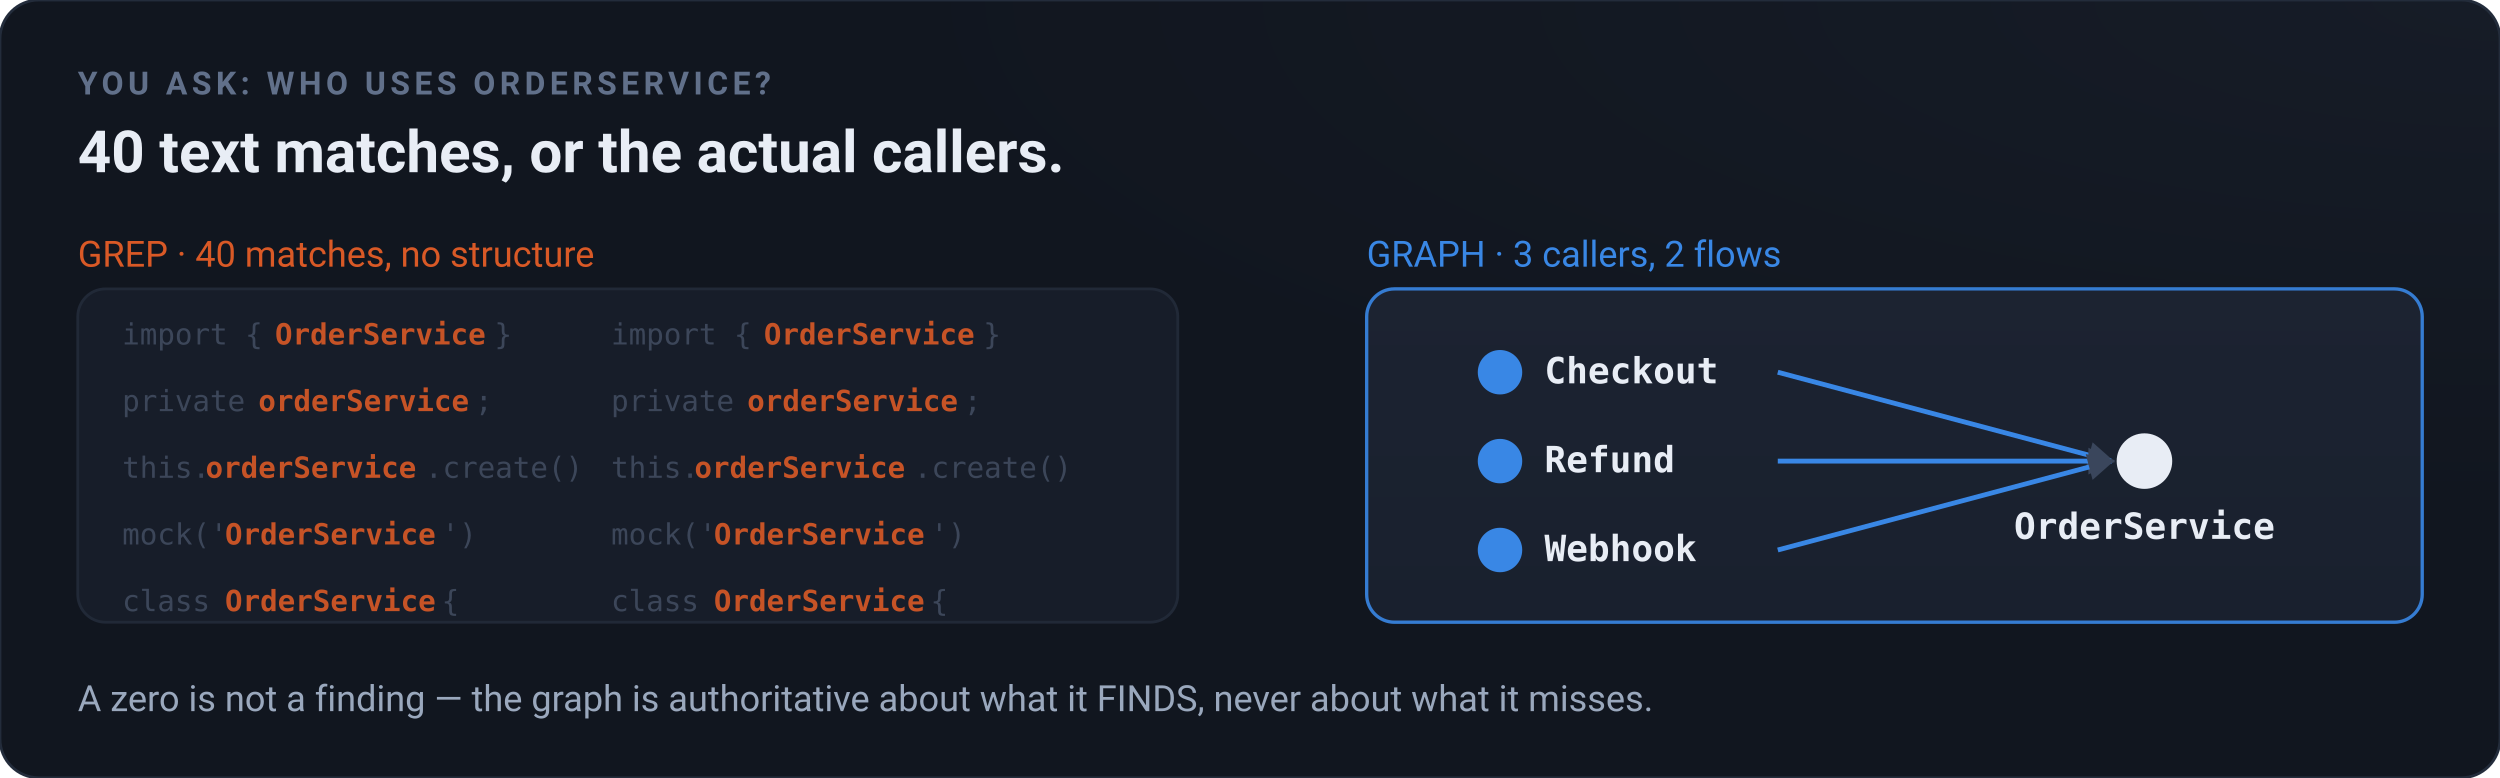
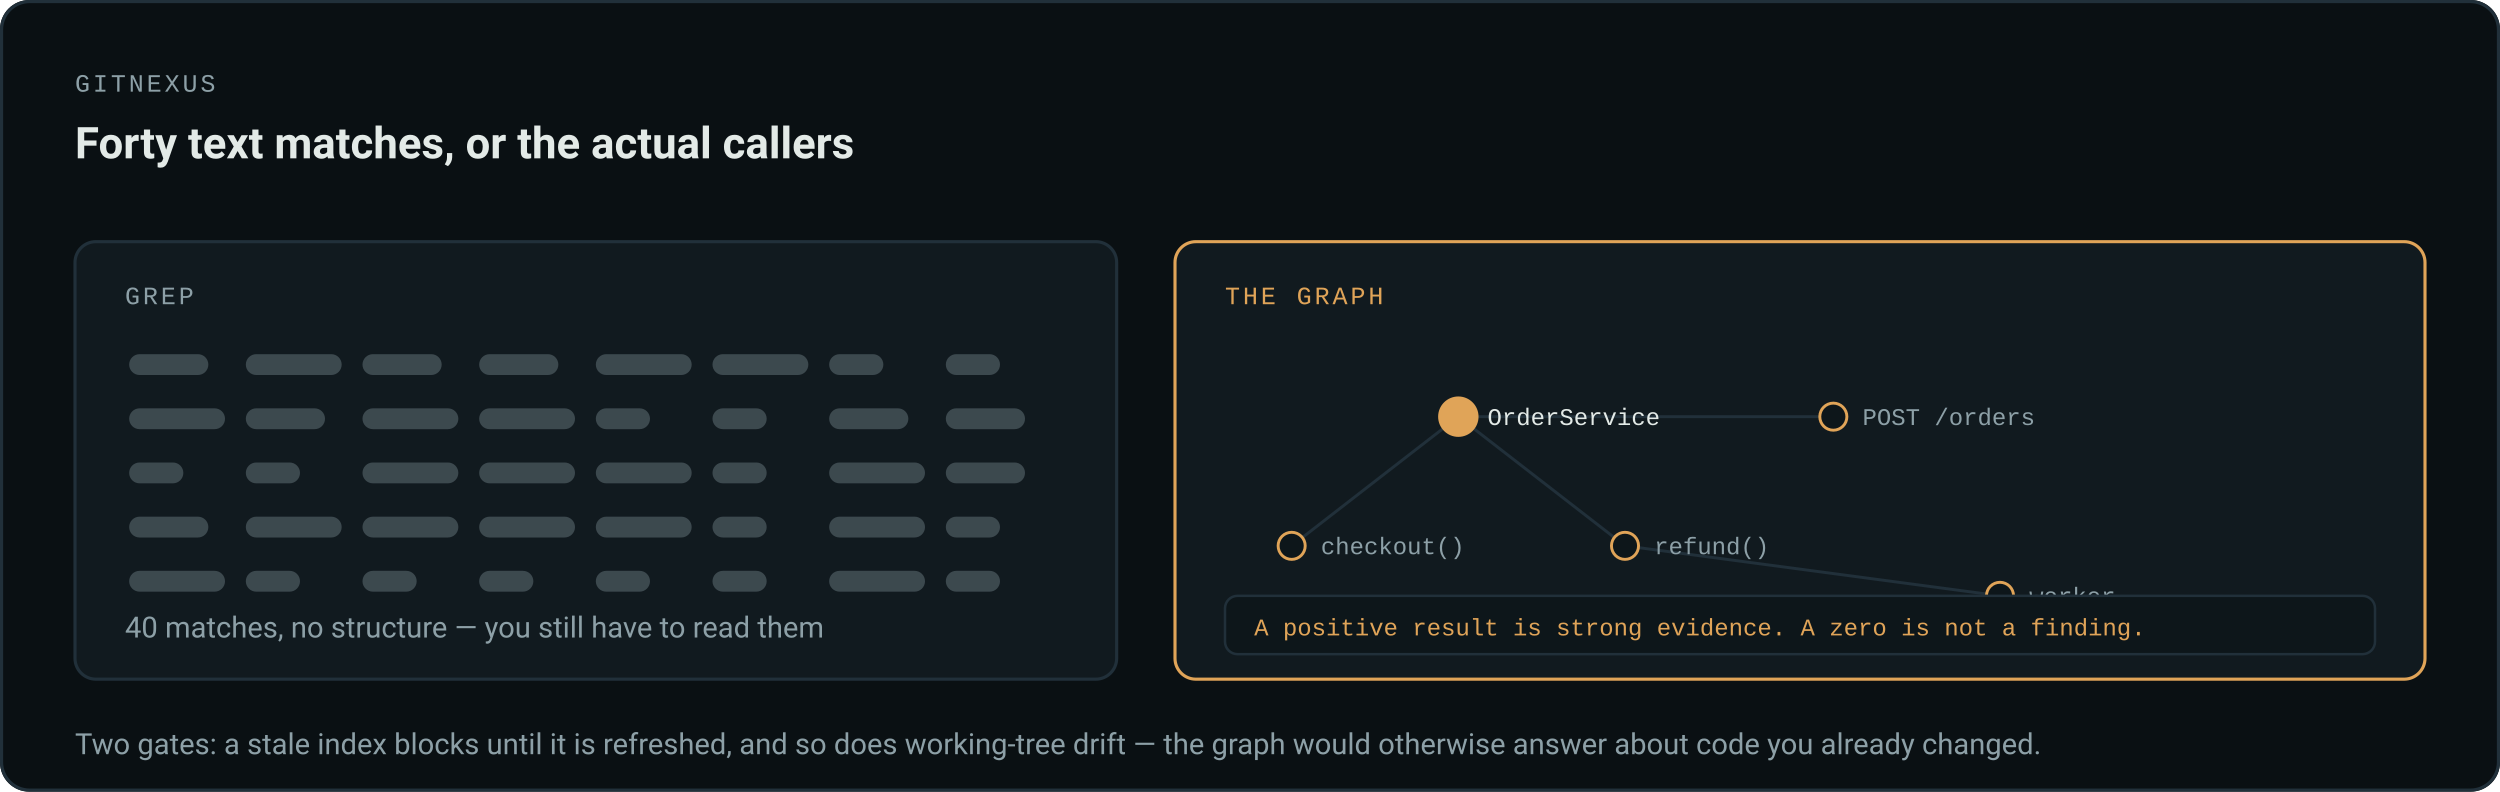
- <svg xmlns="http://www.w3.org/2000/svg" viewBox="0 0 900 280" width="900" height="280" role="img" aria-label="A grep returns 40 unstructured text matches; the graph returns the actual callers and flows — and a zero result is treated as unknown, not as absence.">
-   <defs>
-     <marker id="ar" viewBox="0 0 10 10" refX="8.5" refY="5" markerWidth="5.5" markerHeight="5.5" orient="auto-start-reverse">
-       <path d="M0 0 L10 5 L0 10 z" fill="#3a465c" />
-     </marker>
-     <radialGradient id="surfaceGrad" cx="100%" cy="0%" r="120%">
-       <stop offset="0%" stop-color="#161c27" />
-       <stop offset="55%" stop-color="#11161f" />
-     </radialGradient>
-     <linearGradient id="panelGrad" x1="0" y1="0" x2="0" y2="1">
-       <stop offset="0%" stop-color="#1d2533" />
-       <stop offset="100%" stop-color="#1a2130" />
-     </linearGradient>
-   </defs>
-   <rect width="900" height="280" rx="14" fill="url(#surfaceGrad)" stroke="#232c3b" />
-   <text x="28" y="34" font-family="ui-sans-serif,-apple-system,BlinkMacSystemFont,'Segoe UI',Roboto,'Helvetica Neue',sans-serif" font-size="11.5" font-weight="600" letter-spacing="1.6" fill="#61708a">YOU ASK: WHO USES ORDERSERVICE?</text>
-   <text x="28" y="62" font-family="ui-sans-serif,-apple-system,BlinkMacSystemFont,'Segoe UI',Roboto,'Helvetica Neue',sans-serif" font-size="21" font-weight="700" fill="#e8edf5">40 text matches, or the actual callers.</text>
-   <text x="28" y="96" text-anchor="start" font-family="ui-sans-serif,-apple-system,BlinkMacSystemFont,'Segoe UI',Roboto,'Helvetica Neue',sans-serif" font-size="13" fill="#d95926">GREP · 40 matches, no structure</text>
-   <rect x="28" y="104" width="396" height="120" rx="10" fill="#1a2130" stroke="#2c3648" opacity="0.6" />
-   <text x="44" y="124" font-family="ui-monospace,SFMono-Regular,Menlo,Consolas,monospace" font-size="10.5" fill="#61708a" opacity="0.5">import { </text>
-   <text x="99" y="124" font-family="ui-monospace,SFMono-Regular,Menlo,Consolas,monospace" font-size="10.5" font-weight="700" fill="#d95926" opacity="0.9">OrderService</text>
-   <text x="178" y="124" font-family="ui-monospace,SFMono-Regular,Menlo,Consolas,monospace" font-size="10.5" fill="#61708a" opacity="0.5"> }</text>
-   <text x="220" y="124" font-family="ui-monospace,SFMono-Regular,Menlo,Consolas,monospace" font-size="10.5" fill="#61708a" opacity="0.5">import { </text>
-   <text x="275" y="124" font-family="ui-monospace,SFMono-Regular,Menlo,Consolas,monospace" font-size="10.5" font-weight="700" fill="#d95926" opacity="0.9">OrderService</text>
-   <text x="354" y="124" font-family="ui-monospace,SFMono-Regular,Menlo,Consolas,monospace" font-size="10.5" fill="#61708a" opacity="0.5"> }</text>
-   <text x="44" y="148" font-family="ui-monospace,SFMono-Regular,Menlo,Consolas,monospace" font-size="10.5" fill="#61708a" opacity="0.5">private </text>
-   <text x="93" y="148" font-family="ui-monospace,SFMono-Regular,Menlo,Consolas,monospace" font-size="10.5" font-weight="700" fill="#d95926" opacity="0.9">orderService</text>
-   <text x="171" y="148" font-family="ui-monospace,SFMono-Regular,Menlo,Consolas,monospace" font-size="10.5" fill="#61708a" opacity="0.5">;</text>
-   <text x="220" y="148" font-family="ui-monospace,SFMono-Regular,Menlo,Consolas,monospace" font-size="10.5" fill="#61708a" opacity="0.5">private </text>
-   <text x="269" y="148" font-family="ui-monospace,SFMono-Regular,Menlo,Consolas,monospace" font-size="10.5" font-weight="700" fill="#d95926" opacity="0.9">orderService</text>
-   <text x="347" y="148" font-family="ui-monospace,SFMono-Regular,Menlo,Consolas,monospace" font-size="10.5" fill="#61708a" opacity="0.5">;</text>
-   <text x="44" y="172" font-family="ui-monospace,SFMono-Regular,Menlo,Consolas,monospace" font-size="10.5" fill="#61708a" opacity="0.5">this.</text>
-   <text x="74" y="172" font-family="ui-monospace,SFMono-Regular,Menlo,Consolas,monospace" font-size="10.5" font-weight="700" fill="#d95926" opacity="0.9">orderService</text>
-   <text x="153" y="172" font-family="ui-monospace,SFMono-Regular,Menlo,Consolas,monospace" font-size="10.5" fill="#61708a" opacity="0.5">.create()</text>
-   <text x="220" y="172" font-family="ui-monospace,SFMono-Regular,Menlo,Consolas,monospace" font-size="10.5" fill="#61708a" opacity="0.5">this.</text>
-   <text x="250" y="172" font-family="ui-monospace,SFMono-Regular,Menlo,Consolas,monospace" font-size="10.5" font-weight="700" fill="#d95926" opacity="0.9">orderService</text>
-   <text x="329" y="172" font-family="ui-monospace,SFMono-Regular,Menlo,Consolas,monospace" font-size="10.5" fill="#61708a" opacity="0.5">.create()</text>
-   <text x="44" y="196" font-family="ui-monospace,SFMono-Regular,Menlo,Consolas,monospace" font-size="10.5" fill="#61708a" opacity="0.5">mock('</text>
-   <text x="81" y="196" font-family="ui-monospace,SFMono-Regular,Menlo,Consolas,monospace" font-size="10.5" font-weight="700" fill="#d95926" opacity="0.9">OrderService</text>
-   <text x="159" y="196" font-family="ui-monospace,SFMono-Regular,Menlo,Consolas,monospace" font-size="10.5" fill="#61708a" opacity="0.5">')</text>
-   <text x="220" y="196" font-family="ui-monospace,SFMono-Regular,Menlo,Consolas,monospace" font-size="10.5" fill="#61708a" opacity="0.5">mock('</text>
-   <text x="257" y="196" font-family="ui-monospace,SFMono-Regular,Menlo,Consolas,monospace" font-size="10.5" font-weight="700" fill="#d95926" opacity="0.9">OrderService</text>
-   <text x="335" y="196" font-family="ui-monospace,SFMono-Regular,Menlo,Consolas,monospace" font-size="10.5" fill="#61708a" opacity="0.5">')</text>
-   <text x="44" y="220" font-family="ui-monospace,SFMono-Regular,Menlo,Consolas,monospace" font-size="10.5" fill="#61708a" opacity="0.5">class </text>
-   <text x="81" y="220" font-family="ui-monospace,SFMono-Regular,Menlo,Consolas,monospace" font-size="10.5" font-weight="700" fill="#d95926" opacity="0.9">OrderService</text>
-   <text x="159" y="220" font-family="ui-monospace,SFMono-Regular,Menlo,Consolas,monospace" font-size="10.5" fill="#61708a" opacity="0.5"> {</text>
-   <text x="220" y="220" font-family="ui-monospace,SFMono-Regular,Menlo,Consolas,monospace" font-size="10.5" fill="#61708a" opacity="0.5">class </text>
-   <text x="257" y="220" font-family="ui-monospace,SFMono-Regular,Menlo,Consolas,monospace" font-size="10.5" font-weight="700" fill="#d95926" opacity="0.9">OrderService</text>
-   <text x="335" y="220" font-family="ui-monospace,SFMono-Regular,Menlo,Consolas,monospace" font-size="10.5" fill="#61708a" opacity="0.5"> {</text>
-   <text x="492" y="96" text-anchor="start" font-family="ui-sans-serif,-apple-system,BlinkMacSystemFont,'Segoe UI',Roboto,'Helvetica Neue',sans-serif" font-size="13" fill="#3987e5">GRAPH · 3 callers, 2 flows</text>
-   <rect x="492" y="104" width="380" height="120" rx="10" fill="url(#panelGrad)" stroke="#3987e5" stroke-width="1.2" opacity="0.9" />
-   <circle cx="540" cy="134" r="8" fill="#3987e5" opacity="1" />
-   <text x="556" y="138" font-family="ui-monospace,SFMono-Regular,Menlo,Consolas,monospace" font-size="13" font-weight="600" fill="#e8edf5">Checkout</text>
-   <circle cx="540" cy="166" r="8" fill="#3987e5" opacity="1" />
-   <text x="556" y="170" font-family="ui-monospace,SFMono-Regular,Menlo,Consolas,monospace" font-size="13" font-weight="600" fill="#e8edf5">Refund</text>
-   <circle cx="540" cy="198" r="8" fill="#3987e5" opacity="1" />
-   <text x="556" y="202" font-family="ui-monospace,SFMono-Regular,Menlo,Consolas,monospace" font-size="13" font-weight="600" fill="#e8edf5">Webhook</text>
-   <line x1="640" y1="134" x2="760" y2="166" stroke="#3987e5" stroke-width="1.75" marker-end="url(#ar)" />
-   <line x1="640" y1="166" x2="760" y2="166" stroke="#3987e5" stroke-width="1.75" marker-end="url(#ar)" />
-   <line x1="640" y1="198" x2="760" y2="166" stroke="#3987e5" stroke-width="1.75" marker-end="url(#ar)" />
-   <circle cx="772" cy="166" r="10" fill="#e8edf5" opacity="1" />
-   <text x="772" y="194" text-anchor="middle" font-family="ui-monospace,SFMono-Regular,Menlo,Consolas,monospace" font-size="13" font-weight="700" fill="#e8edf5">OrderService</text>
-   <text x="28" y="256" text-anchor="start" font-family="ui-sans-serif,-apple-system,BlinkMacSystemFont,'Segoe UI',Roboto,'Helvetica Neue',sans-serif" font-size="13" fill="#9aa8bd">A zero is not a finding — the graph is authoritative about what it FINDS, never about what it misses.</text>
+ <svg xmlns="http://www.w3.org/2000/svg" viewBox="0 0 1200 380" width="1200" height="380" role="img" aria-label="A grep returns 40 unstructured text matches; the graph returns the actual callers and flows, and a zero result is treated as unknown rather than as absence.">
+   <style>
+     .s { font-family: -apple-system, BlinkMacSystemFont, 'Segoe UI', Roboto, 'Helvetica Neue', Arial, sans-serif; }
+     .m { font-family: ui-monospace, SFMono-Regular, 'SF Mono', Menlo, Consolas, 'Liberation Mono', monospace; }
+     .lab { font-family: ui-monospace, SFMono-Regular, 'SF Mono', Menlo, Consolas, 'Liberation Mono', monospace; font-size: 12px; letter-spacing: 1.4px; fill: #8DA0A7; }
+     .h { font-family: -apple-system, BlinkMacSystemFont, 'Segoe UI', Roboto, 'Helvetica Neue', Arial, sans-serif; font-size: 21px; font-weight: 700; fill: #E3EAE7; }
+     .t { font-family: -apple-system, BlinkMacSystemFont, 'Segoe UI', Roboto, 'Helvetica Neue', Arial, sans-serif; font-size: 15px; fill: #E3EAE7; }
+     .d { font-family: -apple-system, BlinkMacSystemFont, 'Segoe UI', Roboto, 'Helvetica Neue', Arial, sans-serif; font-size: 14px; fill: #8DA0A7; }
+     .mono { font-family: ui-monospace, SFMono-Regular, 'SF Mono', Menlo, Consolas, 'Liberation Mono', monospace; font-size: 13px; fill: #E3EAE7; }
+     .monod { font-family: ui-monospace, SFMono-Regular, 'SF Mono', Menlo, Consolas, 'Liberation Mono', monospace; font-size: 13px; fill: #8DA0A7; }
+     .small { font-family: ui-monospace, SFMono-Regular, 'SF Mono', Menlo, Consolas, 'Liberation Mono', monospace; font-size: 11.5px; fill: #8DA0A7; }
+   </style>
+   <rect width="1200" height="380" rx="14" fill="#0A1013" />
+   <rect x="0.75" y="0.75" width="1198.5" height="378.5" rx="13.5" fill="none" stroke="#21303A" stroke-width="1.5" />
+   <text x="36" y="44" class="lab" text-anchor="start">GITNEXUS</text>
+   <text x="36" y="76" class="h" text-anchor="start">Forty text matches, or the actual callers</text>
+   <rect x="36" y="116" width="500" height="210" rx="10" fill="#111A1F" stroke="#21303A" stroke-width="1.5" />
+   <text x="60" y="146" class="lab" text-anchor="start">GREP</text>
+   <rect x="62" y="170" width="38" height="10" rx="5" fill="#8DA0A7" opacity=".35" />
+   <rect x="118" y="170" width="46" height="10" rx="5" fill="#8DA0A7" opacity=".35" />
+   <rect x="174" y="170" width="38" height="10" rx="5" fill="#8DA0A7" opacity=".35" />
+   <rect x="230" y="170" width="38" height="10" rx="5" fill="#8DA0A7" opacity=".35" />
+   <rect x="286" y="170" width="46" height="10" rx="5" fill="#8DA0A7" opacity=".35" />
+   <rect x="342" y="170" width="46" height="10" rx="5" fill="#8DA0A7" opacity=".35" />
+   <rect x="398" y="170" width="26" height="10" rx="5" fill="#8DA0A7" opacity=".35" />
+   <rect x="454" y="170" width="26" height="10" rx="5" fill="#8DA0A7" opacity=".35" />
+   <rect x="62" y="196" width="46" height="10" rx="5" fill="#8DA0A7" opacity=".35" />
+   <rect x="118" y="196" width="38" height="10" rx="5" fill="#8DA0A7" opacity=".35" />
+   <rect x="174" y="196" width="46" height="10" rx="5" fill="#8DA0A7" opacity=".35" />
+   <rect x="230" y="196" width="46" height="10" rx="5" fill="#8DA0A7" opacity=".35" />
+   <rect x="286" y="196" width="26" height="10" rx="5" fill="#8DA0A7" opacity=".35" />
+   <rect x="342" y="196" width="26" height="10" rx="5" fill="#8DA0A7" opacity=".35" />
+   <rect x="398" y="196" width="38" height="10" rx="5" fill="#8DA0A7" opacity=".35" />
+   <rect x="454" y="196" width="38" height="10" rx="5" fill="#8DA0A7" opacity=".35" />
+   <rect x="62" y="222" width="26" height="10" rx="5" fill="#8DA0A7" opacity=".35" />
+   <rect x="118" y="222" width="26" height="10" rx="5" fill="#8DA0A7" opacity=".35" />
+   <rect x="174" y="222" width="46" height="10" rx="5" fill="#8DA0A7" opacity=".35" />
+   <rect x="230" y="222" width="46" height="10" rx="5" fill="#8DA0A7" opacity=".35" />
+   <rect x="286" y="222" width="46" height="10" rx="5" fill="#8DA0A7" opacity=".35" />
+   <rect x="342" y="222" width="26" height="10" rx="5" fill="#8DA0A7" opacity=".35" />
+   <rect x="398" y="222" width="46" height="10" rx="5" fill="#8DA0A7" opacity=".35" />
+   <rect x="454" y="222" width="38" height="10" rx="5" fill="#8DA0A7" opacity=".35" />
+   <rect x="62" y="248" width="38" height="10" rx="5" fill="#8DA0A7" opacity=".35" />
+   <rect x="118" y="248" width="46" height="10" rx="5" fill="#8DA0A7" opacity=".35" />
+   <rect x="174" y="248" width="46" height="10" rx="5" fill="#8DA0A7" opacity=".35" />
+   <rect x="230" y="248" width="46" height="10" rx="5" fill="#8DA0A7" opacity=".35" />
+   <rect x="286" y="248" width="46" height="10" rx="5" fill="#8DA0A7" opacity=".35" />
+   <rect x="342" y="248" width="26" height="10" rx="5" fill="#8DA0A7" opacity=".35" />
+   <rect x="398" y="248" width="46" height="10" rx="5" fill="#8DA0A7" opacity=".35" />
+   <rect x="454" y="248" width="26" height="10" rx="5" fill="#8DA0A7" opacity=".35" />
+   <rect x="62" y="274" width="46" height="10" rx="5" fill="#8DA0A7" opacity=".35" />
+   <rect x="118" y="274" width="26" height="10" rx="5" fill="#8DA0A7" opacity=".35" />
+   <rect x="174" y="274" width="26" height="10" rx="5" fill="#8DA0A7" opacity=".35" />
+   <rect x="230" y="274" width="26" height="10" rx="5" fill="#8DA0A7" opacity=".35" />
+   <rect x="286" y="274" width="26" height="10" rx="5" fill="#8DA0A7" opacity=".35" />
+   <rect x="342" y="274" width="26" height="10" rx="5" fill="#8DA0A7" opacity=".35" />
+   <rect x="398" y="274" width="46" height="10" rx="5" fill="#8DA0A7" opacity=".35" />
+   <rect x="454" y="274" width="26" height="10" rx="5" fill="#8DA0A7" opacity=".35" />
+   <text x="60" y="306" class="d" text-anchor="start">40 matches, no structure — you still have to read them</text>
+   <rect x="564" y="116" width="600" height="210" rx="10" fill="#111A1F" stroke="#E0A458" stroke-width="1.5" />
+   <text x="588" y="146" class="lab" text-anchor="start" style="fill:#E0A458">THE GRAPH</text>
+   <line x1="700" y1="200" x2="620" y2="262" stroke="#21303A" stroke-width="1.4" />
+   <line x1="700" y1="200" x2="780" y2="262" stroke="#21303A" stroke-width="1.4" />
+   <line x1="880" y1="200" x2="700" y2="200" stroke="#21303A" stroke-width="1.4" />
+   <line x1="960" y1="286" x2="780" y2="262" stroke="#21303A" stroke-width="1.4" />
+   <circle cx="700" cy="200" r="9" fill="#E0A458" stroke="#E0A458" stroke-width="1.4" />
+   <text x="714" y="204" class="small" text-anchor="start" style="fill:#E3EAE7">OrderService</text>
+   <circle cx="620" cy="262" r="6.5" fill="#0D161A" stroke="#E0A458" stroke-width="1.4" />
+   <text x="634" y="266" class="small" text-anchor="start">checkout()</text>
+   <circle cx="780" cy="262" r="6.5" fill="#0D161A" stroke="#E0A458" stroke-width="1.4" />
+   <text x="794" y="266" class="small" text-anchor="start">refund()</text>
+   <circle cx="880" cy="200" r="6.5" fill="#0D161A" stroke="#E0A458" stroke-width="1.4" />
+   <text x="894" y="204" class="small" text-anchor="start">POST /orders</text>
+   <circle cx="960" cy="286" r="6.5" fill="#0D161A" stroke="#E0A458" stroke-width="1.4" />
+   <text x="974" y="290" class="small" text-anchor="start">worker</text>
+   <rect x="588" y="286" width="552" height="28" rx="6" fill="#0D161A" stroke="#21303A" stroke-width="1.2" />
+   <text x="602" y="305" class="small" text-anchor="start" style="fill:#E0A458">A positive result is strong evidence. A zero is not a finding.</text>
+   <text x="36" y="362" class="d" text-anchor="start">Two gates: a stale index blocks until it is refreshed, and so does working-tree drift — the graph would otherwise answer about code you already changed.</text>
</svg>
